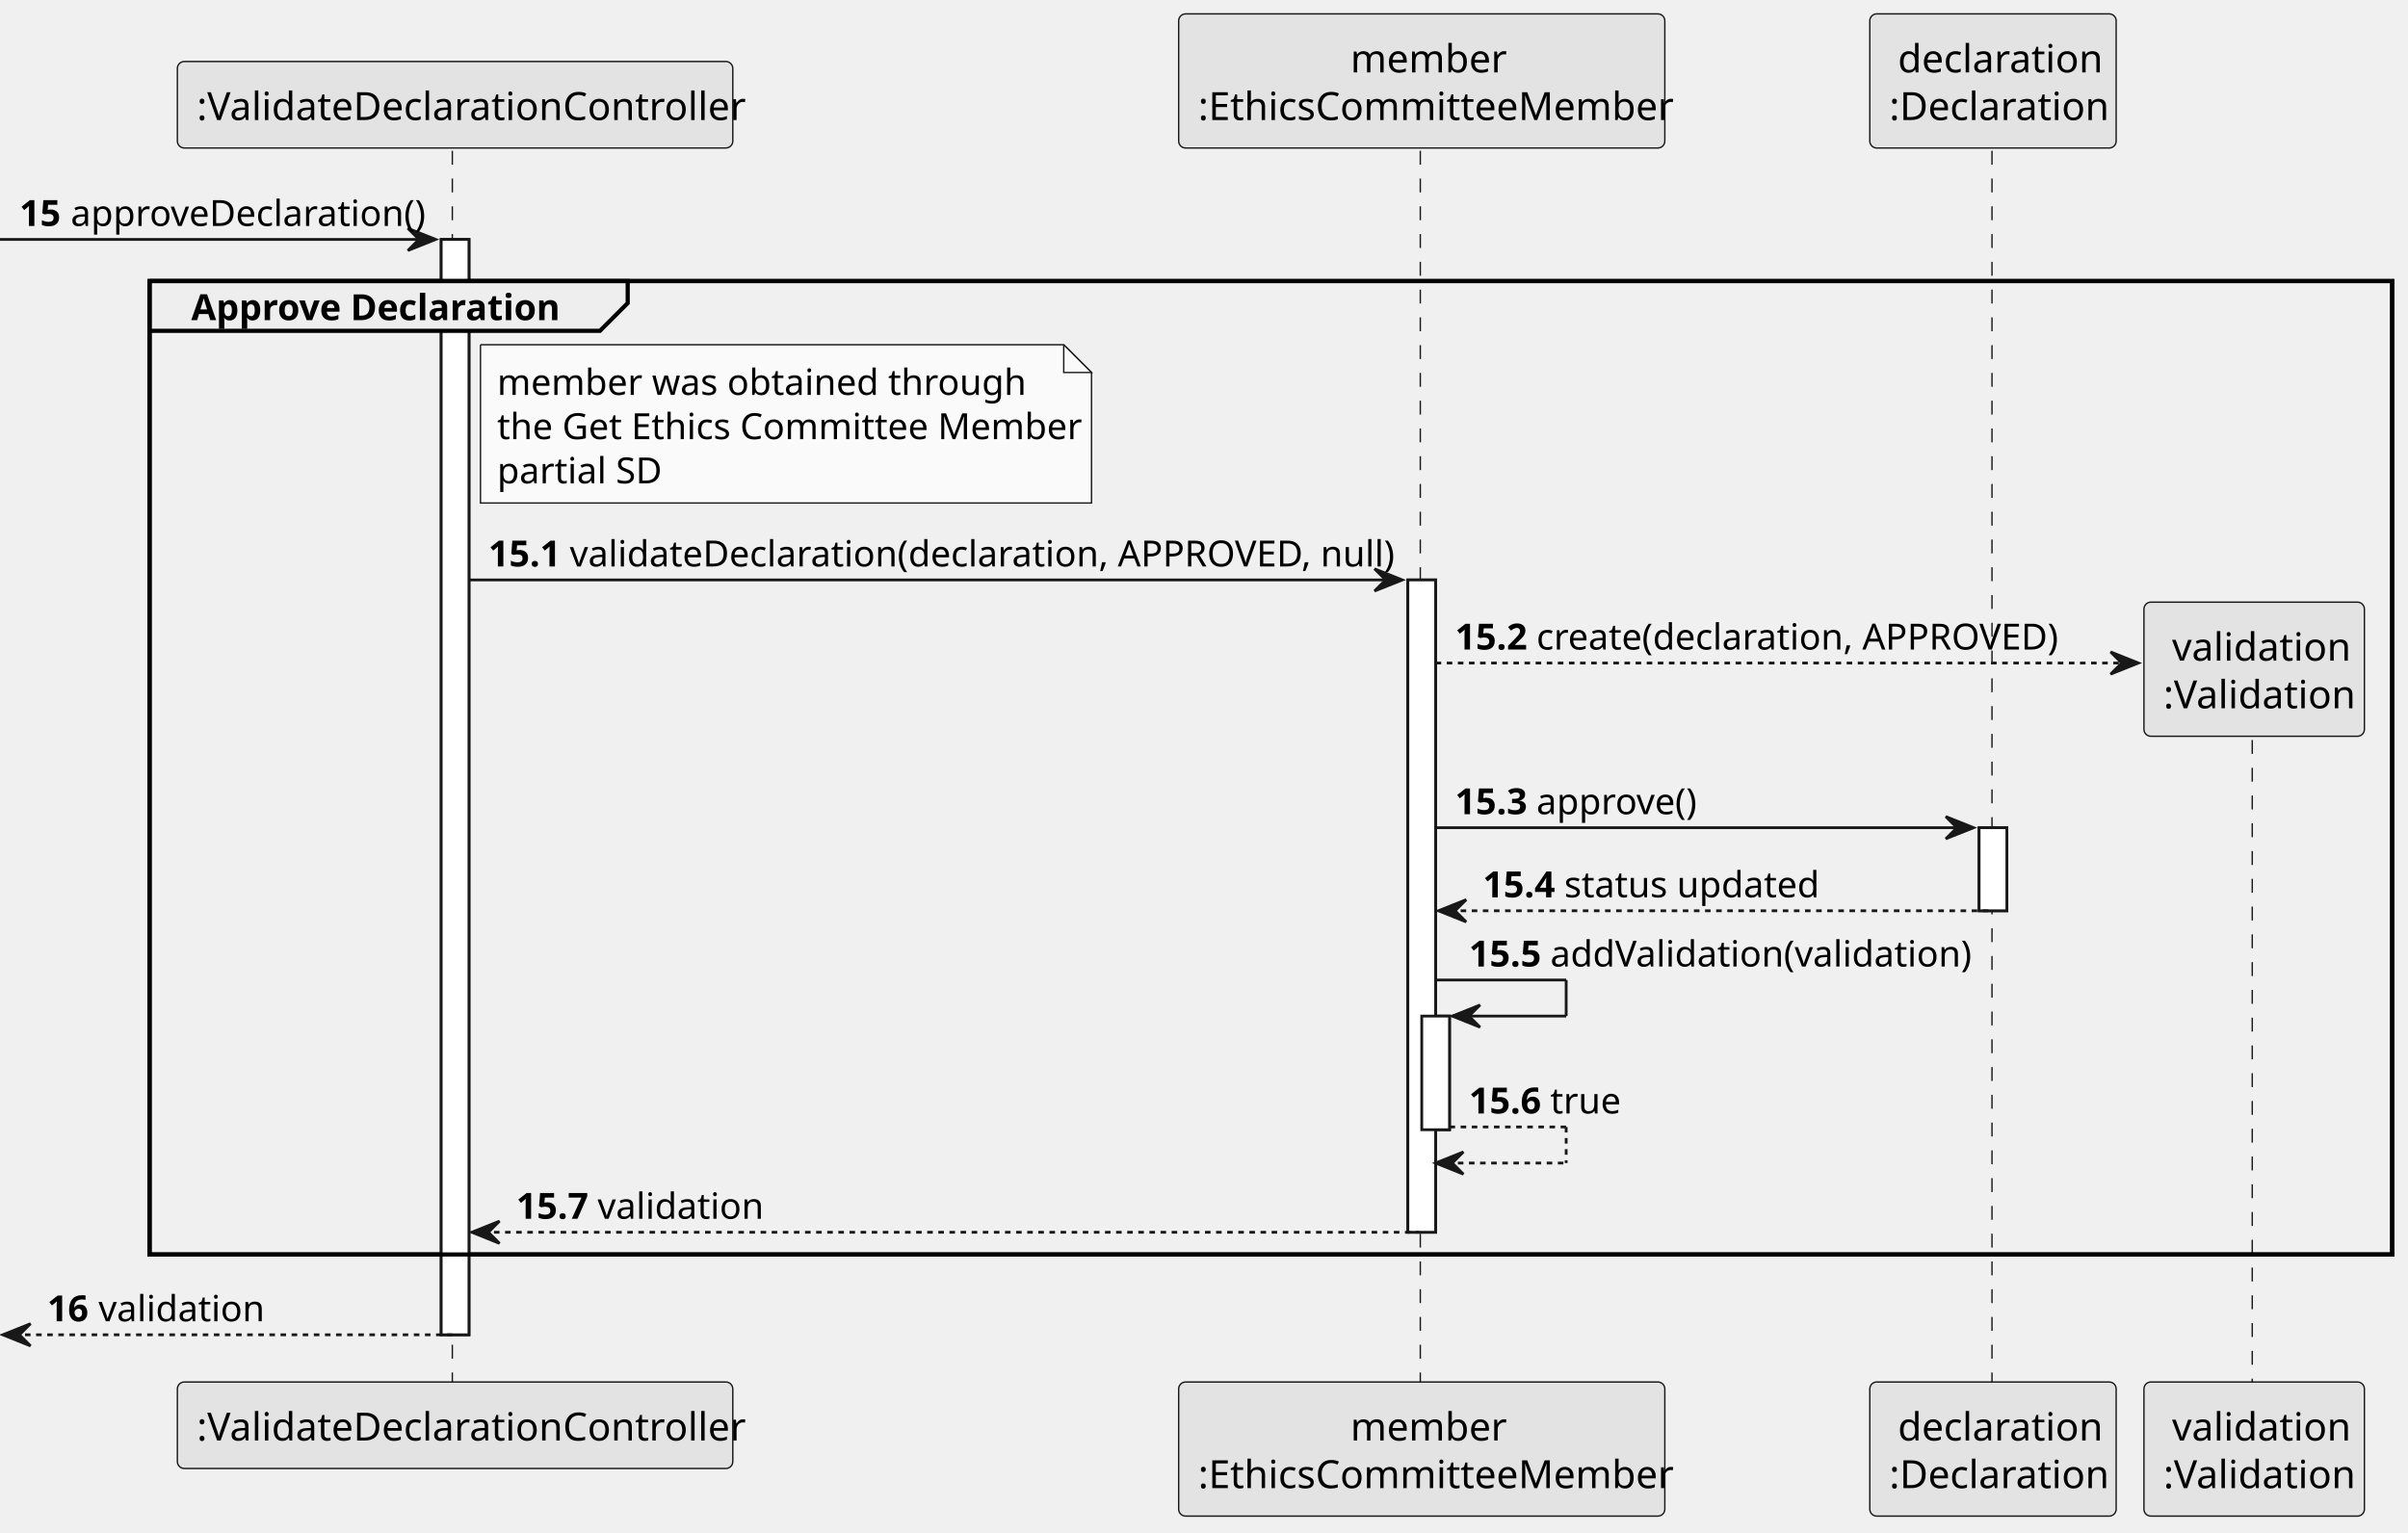
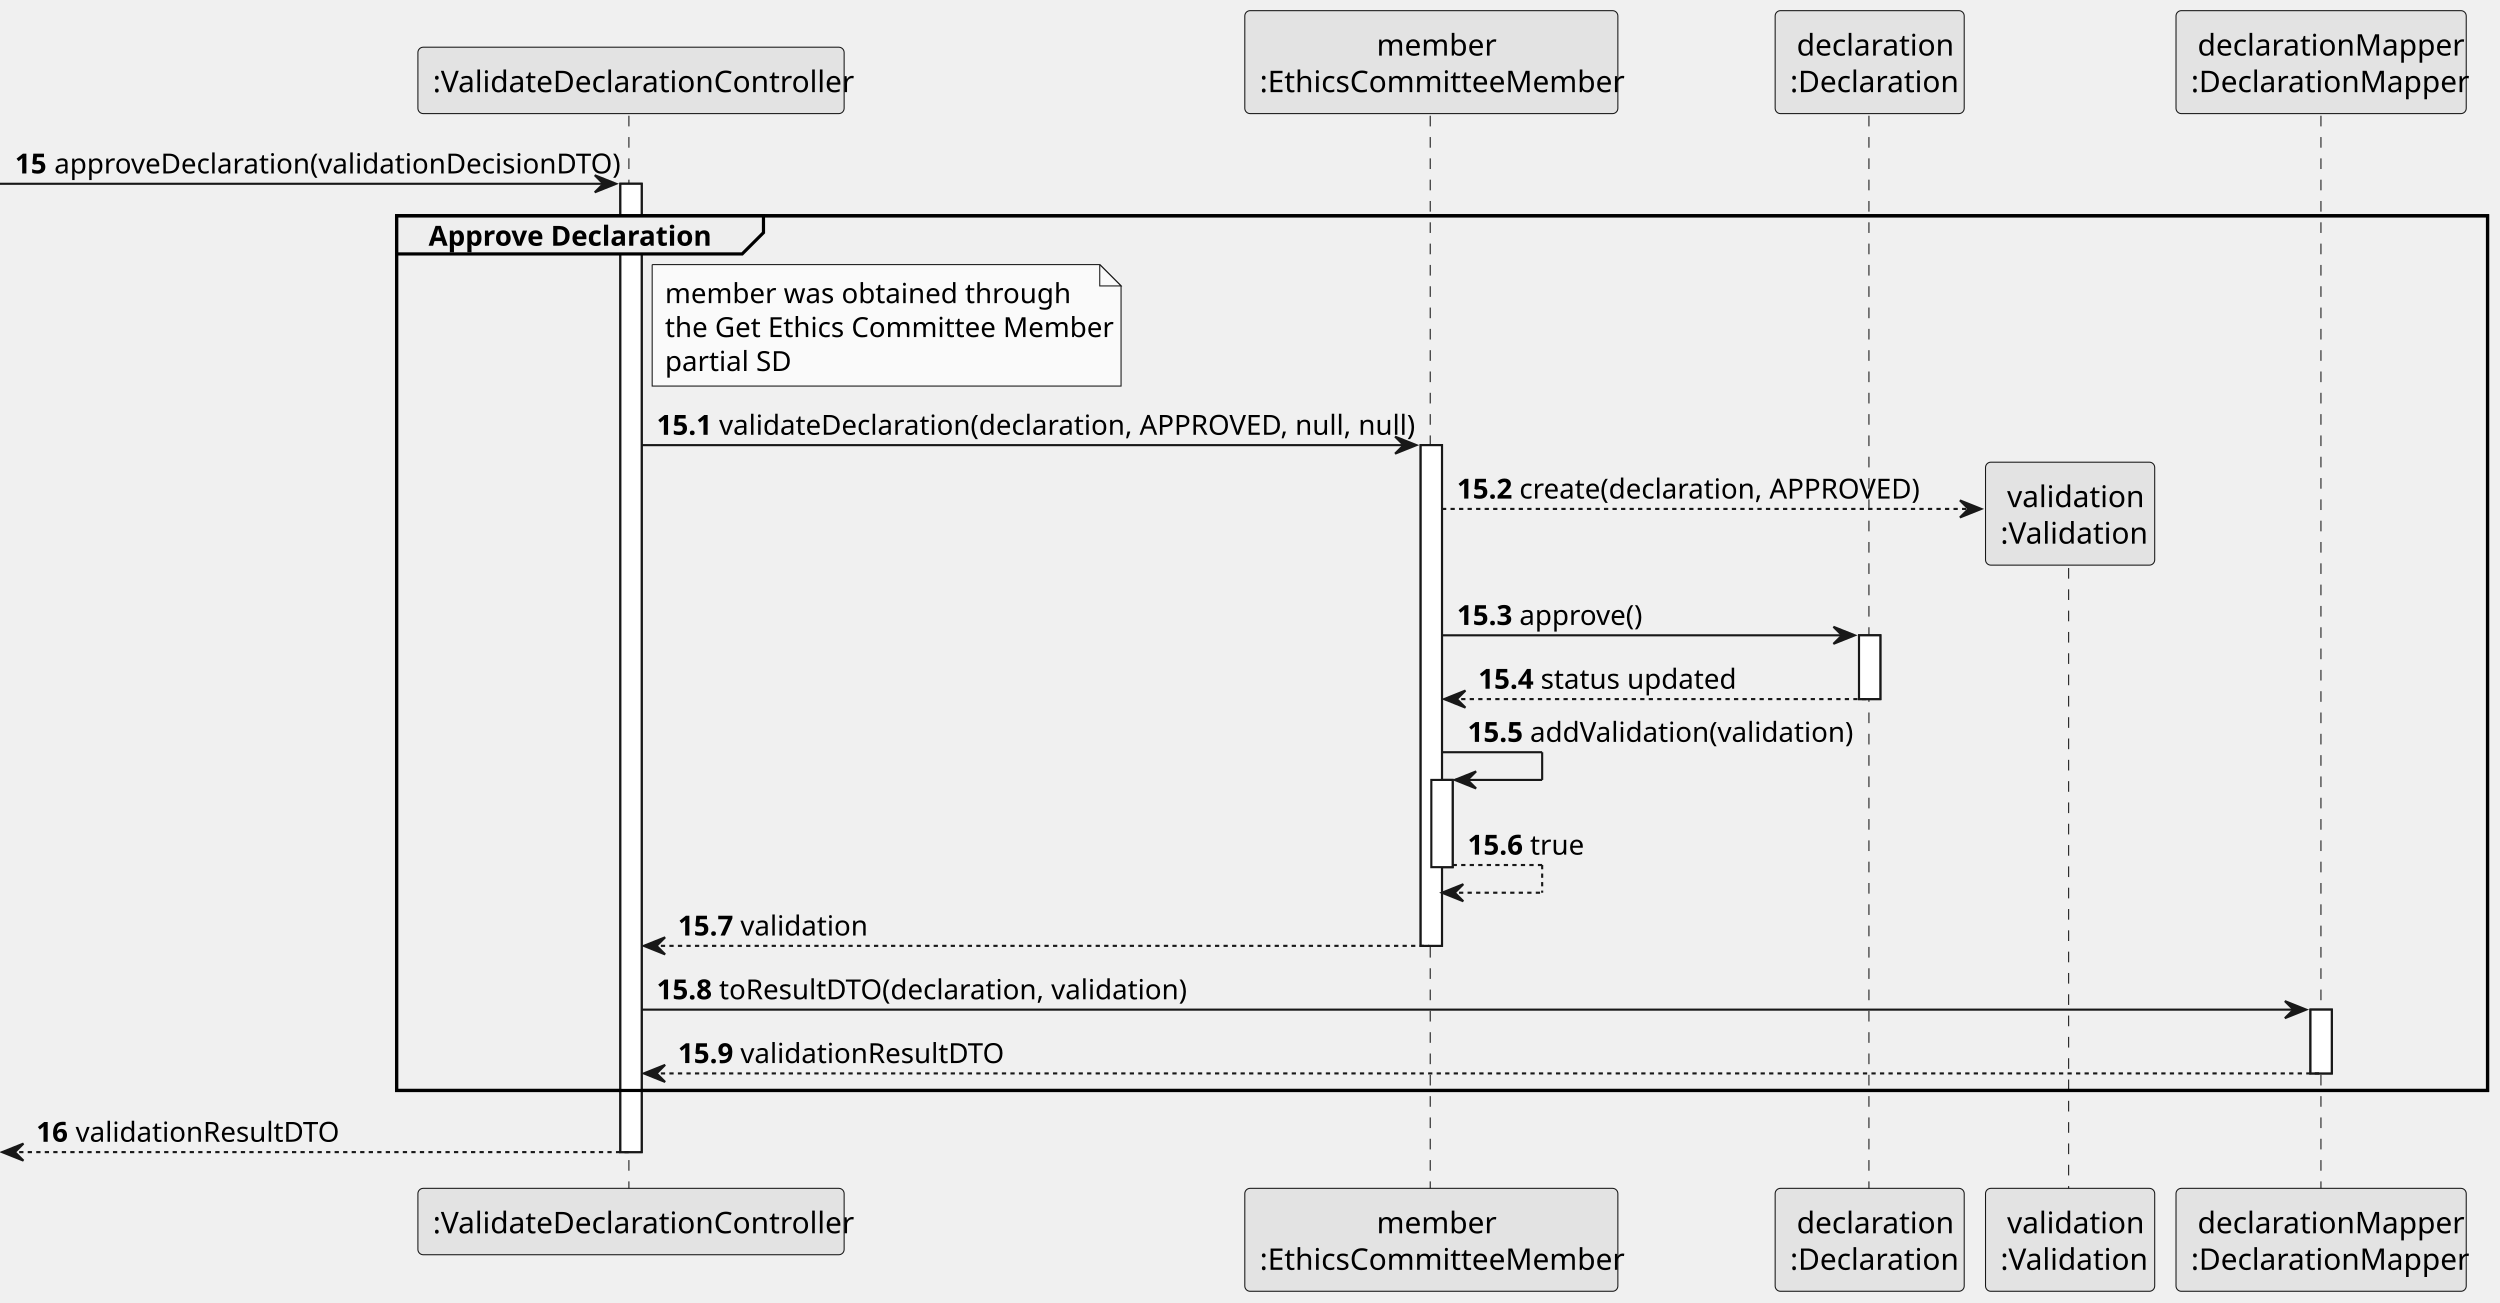
- <svg xmlns="http://www.w3.org/2000/svg" contentStyleType="text/css" data-diagram-type="SEQUENCE" height="552px" preserveAspectRatio="none" style="width:867px;height:552px;background:#FFFFFF;" version="1.1" viewBox="0 0 867 552" width="867px" zoomAndPan="magnify">
+ <svg xmlns="http://www.w3.org/2000/svg" contentStyleType="text/css" data-diagram-type="SEQUENCE" height="611px" preserveAspectRatio="none" style="width:1173px;height:611px;background:#FFFFFF;" version="1.1" viewBox="0 0 1173 611" width="1173px" zoomAndPan="magnify">
  <defs />
  <g>
    <g>
-       <rect fill="#FFFFFF" height="394.492" style="stroke:#181818;stroke-width:1;" width="10" x="158.852" y="86.229" />
+       <rect fill="#FFFFFF" height="454.344" style="stroke:#181818;stroke-width:1;" width="10" x="291.074" y="86.229" />
    </g>
    <g>
-       <rect fill="#FFFFFF" height="234.934" style="stroke:#181818;stroke-width:1;" width="10" x="506.899" y="208.86" />
+       <rect fill="#FFFFFF" height="234.934" style="stroke:#181818;stroke-width:1;" width="10" x="666.581" y="208.86" />
    </g>
    <g>
-       <rect fill="#FFFFFF" height="40.926" style="stroke:#181818;stroke-width:1;" width="10" x="511.899" y="365.942" />
+       <rect fill="#FFFFFF" height="40.926" style="stroke:#181818;stroke-width:1;" width="10" x="671.581" y="365.942" />
    </g>
    <g>
-       <rect fill="#FFFFFF" height="29.926" style="stroke:#181818;stroke-width:1;" width="10" x="712.573" y="298.089" />
+       <rect fill="#FFFFFF" height="29.926" style="stroke:#181818;stroke-width:1;" width="10" x="872.254" y="298.089" />
    </g>
-     <rect fill="none" height="350.565" style="stroke:#000000;stroke-width:1.5;" width="807.443" x="53.86" y="101.229" />
+     <g>
+       <rect fill="#FFFFFF" height="29.926" style="stroke:#181818;stroke-width:1;" width="10" x="1084.071" y="473.721" />
+     </g>
+     <rect fill="none" height="410.418" style="stroke:#000000;stroke-width:1.5;" width="981.075" x="186.082" y="101.229" />
    <g class="participant-lifeline" data-entity-uid="part1" data-qualified-name="CTRL" id="part1-lifeline">
      <g>
-         <rect fill="#000000" fill-opacity="0" height="444.418" width="8" x="159.852" y="54.303" />
-         <line style="stroke:#181818;stroke-width:0.5;stroke-dasharray:5,5;" x1="162.86" x2="162.86" y1="54.303" y2="498.721" />
+         <rect fill="#000000" fill-opacity="0" height="504.271" width="8" x="292.074" y="54.303" />
+         <line style="stroke:#181818;stroke-width:0.5;stroke-dasharray:5,5;" x1="295.082" x2="295.082" y1="54.303" y2="558.573" />
      </g>
    </g>
    <g class="participant-lifeline" data-entity-uid="part2" data-qualified-name="MEMBER" id="part2-lifeline">
      <g>
-         <rect fill="#000000" fill-opacity="0" height="444.418" width="8" x="507.899" y="54.303" />
-         <line style="stroke:#181818;stroke-width:0.5;stroke-dasharray:5,5;" x1="511.379" x2="511.379" y1="54.303" y2="498.721" />
+         <rect fill="#000000" fill-opacity="0" height="504.271" width="8" x="667.581" y="54.303" />
+         <line style="stroke:#181818;stroke-width:0.5;stroke-dasharray:5,5;" x1="671.061" x2="671.061" y1="54.303" y2="558.573" />
      </g>
    </g>
    <g class="participant-lifeline" data-entity-uid="part3" data-qualified-name="DECL" id="part3-lifeline">
      <g>
-         <rect fill="#000000" fill-opacity="0" height="444.418" width="8" x="713.573" y="54.303" />
-         <line style="stroke:#181818;stroke-width:0.5;stroke-dasharray:5,5;" x1="717.221" x2="717.221" y1="54.303" y2="498.721" />
+         <rect fill="#000000" fill-opacity="0" height="504.271" width="8" x="873.254" y="54.303" />
+         <line style="stroke:#181818;stroke-width:0.5;stroke-dasharray:5,5;" x1="876.903" x2="876.903" y1="54.303" y2="558.573" />
      </g>
    </g>
    <g class="participant-lifeline" data-entity-uid="part4" data-qualified-name="VALIDATION" id="part4-lifeline">
      <g>
-         <rect fill="#000000" fill-opacity="0" height="242.209" width="8" x="807.614" y="256.512" />
-         <line style="stroke:#181818;stroke-width:0.5;stroke-dasharray:5,5;" x1="810.924" x2="810.924" y1="256.512" y2="498.721" />
+         <rect fill="#000000" fill-opacity="0" height="302.062" width="8" x="967.295" y="256.512" />
+         <line style="stroke:#181818;stroke-width:0.5;stroke-dasharray:5,5;" x1="970.606" x2="970.606" y1="256.512" y2="558.573" />
+       </g>
+     </g>
+     <g class="participant-lifeline" data-entity-uid="part5" data-qualified-name="MAPPER" id="part5-lifeline">
+       <g>
+         <rect fill="#000000" fill-opacity="0" height="504.271" width="8" x="1085.071" y="54.303" />
+         <line style="stroke:#181818;stroke-width:0.5;stroke-dasharray:5,5;" x1="1088.985" x2="1088.985" y1="54.303" y2="558.573" />
      </g>
    </g>
    <g class="participant participant-head" data-entity-uid="part1" data-qualified-name="CTRL" id="part1-head">
-       <rect fill="#E3E3E3" height="31.151" rx="2.5" ry="2.5" style="stroke:#181818;stroke-width:0.5;" width="199.985" x="63.86" y="22.151" />
-       <text fill="#000000" font-family="sans-serif" font-size="14" lengthAdjust="spacing" textLength="185.985" x="70.86" y="43.227">:ValidateDeclarationController</text>
+       <rect fill="#E3E3E3" height="31.151" rx="2.5" ry="2.5" style="stroke:#181818;stroke-width:0.5;" width="199.985" x="196.082" y="22.151" />
+       <text fill="#000000" font-family="sans-serif" font-size="14" lengthAdjust="spacing" textLength="185.985" x="203.082" y="43.227">:ValidateDeclarationController</text>
    </g>
    <g class="participant participant-tail" data-entity-uid="part1" data-qualified-name="CTRL" id="part1-tail">
-       <rect fill="#E3E3E3" height="31.151" rx="2.5" ry="2.5" style="stroke:#181818;stroke-width:0.5;" width="199.985" x="63.86" y="497.721" />
-       <text fill="#000000" font-family="sans-serif" font-size="14" lengthAdjust="spacing" textLength="185.985" x="70.86" y="518.796">:ValidateDeclarationController</text>
+       <rect fill="#E3E3E3" height="31.151" rx="2.5" ry="2.5" style="stroke:#181818;stroke-width:0.5;" width="199.985" x="196.082" y="557.573" />
+       <text fill="#000000" font-family="sans-serif" font-size="14" lengthAdjust="spacing" textLength="185.985" x="203.082" y="578.648">:ValidateDeclarationController</text>
    </g>
    <g class="participant participant-head" data-entity-uid="part2" data-qualified-name="MEMBER" id="part2-head">
-       <rect fill="#E3E3E3" height="48.303" rx="2.5" ry="2.5" style="stroke:#181818;stroke-width:0.5;" width="175.041" x="424.379" y="5" />
-       <text fill="#000000" font-family="sans-serif" font-size="14" lengthAdjust="spacing" textLength="51.345" x="486.227" y="26.075">member</text>
-       <text fill="#000000" font-family="sans-serif" font-size="14" lengthAdjust="spacing" textLength="161.041" x="431.379" y="43.227">:EthicsCommitteeMember</text>
+       <rect fill="#E3E3E3" height="48.303" rx="2.5" ry="2.5" style="stroke:#181818;stroke-width:0.5;" width="175.041" x="584.061" y="5" />
+       <text fill="#000000" font-family="sans-serif" font-size="14" lengthAdjust="spacing" textLength="51.345" x="645.909" y="26.075">member</text>
+       <text fill="#000000" font-family="sans-serif" font-size="14" lengthAdjust="spacing" textLength="161.041" x="591.061" y="43.227">:EthicsCommitteeMember</text>
    </g>
    <g class="participant participant-tail" data-entity-uid="part2" data-qualified-name="MEMBER" id="part2-tail">
-       <rect fill="#E3E3E3" height="48.303" rx="2.5" ry="2.5" style="stroke:#181818;stroke-width:0.5;" width="175.041" x="424.379" y="497.721" />
-       <text fill="#000000" font-family="sans-serif" font-size="14" lengthAdjust="spacing" textLength="51.345" x="486.227" y="518.796">member</text>
-       <text fill="#000000" font-family="sans-serif" font-size="14" lengthAdjust="spacing" textLength="161.041" x="431.379" y="535.947">:EthicsCommitteeMember</text>
+       <rect fill="#E3E3E3" height="48.303" rx="2.5" ry="2.5" style="stroke:#181818;stroke-width:0.5;" width="175.041" x="584.061" y="557.573" />
+       <text fill="#000000" font-family="sans-serif" font-size="14" lengthAdjust="spacing" textLength="51.345" x="645.909" y="578.648">member</text>
+       <text fill="#000000" font-family="sans-serif" font-size="14" lengthAdjust="spacing" textLength="161.041" x="591.061" y="595.8">:EthicsCommitteeMember</text>
    </g>
    <g class="participant participant-head" data-entity-uid="part3" data-qualified-name="DECL" id="part3-head">
-       <rect fill="#E3E3E3" height="48.303" rx="2.5" ry="2.5" style="stroke:#181818;stroke-width:0.5;" width="88.703" x="673.221" y="5" />
-       <text fill="#000000" font-family="sans-serif" font-size="14" lengthAdjust="spacing" textLength="68.489" x="683.328" y="26.075">declaration</text>
-       <text fill="#000000" font-family="sans-serif" font-size="14" lengthAdjust="spacing" textLength="74.703" x="680.221" y="43.227">:Declaration</text>
+       <rect fill="#E3E3E3" height="48.303" rx="2.5" ry="2.5" style="stroke:#181818;stroke-width:0.5;" width="88.703" x="832.903" y="5" />
+       <text fill="#000000" font-family="sans-serif" font-size="14" lengthAdjust="spacing" textLength="68.489" x="843.01" y="26.075">declaration</text>
+       <text fill="#000000" font-family="sans-serif" font-size="14" lengthAdjust="spacing" textLength="74.703" x="839.903" y="43.227">:Declaration</text>
    </g>
    <g class="participant participant-tail" data-entity-uid="part3" data-qualified-name="DECL" id="part3-tail">
-       <rect fill="#E3E3E3" height="48.303" rx="2.5" ry="2.5" style="stroke:#181818;stroke-width:0.5;" width="88.703" x="673.221" y="497.721" />
-       <text fill="#000000" font-family="sans-serif" font-size="14" lengthAdjust="spacing" textLength="68.489" x="683.328" y="518.796">declaration</text>
-       <text fill="#000000" font-family="sans-serif" font-size="14" lengthAdjust="spacing" textLength="74.703" x="680.221" y="535.947">:Declaration</text>
+       <rect fill="#E3E3E3" height="48.303" rx="2.5" ry="2.5" style="stroke:#181818;stroke-width:0.5;" width="88.703" x="832.903" y="557.573" />
+       <text fill="#000000" font-family="sans-serif" font-size="14" lengthAdjust="spacing" textLength="68.489" x="843.01" y="578.648">declaration</text>
+       <text fill="#000000" font-family="sans-serif" font-size="14" lengthAdjust="spacing" textLength="74.703" x="839.903" y="595.8">:Declaration</text>
    </g>
    <g class="participant participant-tail" data-entity-uid="part4" data-qualified-name="VALIDATION" id="part4-tail">
-       <rect fill="#E3E3E3" height="48.303" rx="2.5" ry="2.5" style="stroke:#181818;stroke-width:0.5;" width="79.379" x="771.924" y="497.721" />
-       <text fill="#000000" font-family="sans-serif" font-size="14" lengthAdjust="spacing" textLength="59.151" x="782.038" y="518.796">validation</text>
-       <text fill="#000000" font-family="sans-serif" font-size="14" lengthAdjust="spacing" textLength="65.379" x="778.924" y="535.947">:Validation</text>
+       <rect fill="#E3E3E3" height="48.303" rx="2.5" ry="2.5" style="stroke:#181818;stroke-width:0.5;" width="79.379" x="931.606" y="557.573" />
+       <text fill="#000000" font-family="sans-serif" font-size="14" lengthAdjust="spacing" textLength="59.151" x="941.72" y="578.648">validation</text>
+       <text fill="#000000" font-family="sans-serif" font-size="14" lengthAdjust="spacing" textLength="65.379" x="938.606" y="595.8">:Validation</text>
+     </g>
+     <g class="participant participant-head" data-entity-uid="part5" data-qualified-name="MAPPER" id="part5-head">
+       <rect fill="#E3E3E3" height="48.303" rx="2.5" ry="2.5" style="stroke:#181818;stroke-width:0.5;" width="136.172" x="1020.985" y="5" />
+       <text fill="#000000" font-family="sans-serif" font-size="14" lengthAdjust="spacing" textLength="115.958" x="1031.092" y="26.075">declarationMapper</text>
+       <text fill="#000000" font-family="sans-serif" font-size="14" lengthAdjust="spacing" textLength="122.172" x="1027.985" y="43.227">:DeclarationMapper</text>
+     </g>
+     <g class="participant participant-tail" data-entity-uid="part5" data-qualified-name="MAPPER" id="part5-tail">
+       <rect fill="#E3E3E3" height="48.303" rx="2.5" ry="2.5" style="stroke:#181818;stroke-width:0.5;" width="136.172" x="1020.985" y="557.573" />
+       <text fill="#000000" font-family="sans-serif" font-size="14" lengthAdjust="spacing" textLength="115.958" x="1031.092" y="578.648">declarationMapper</text>
+       <text fill="#000000" font-family="sans-serif" font-size="14" lengthAdjust="spacing" textLength="122.172" x="1027.985" y="595.8">:DeclarationMapper</text>
    </g>
    <g>
-       <rect fill="#FFFFFF" height="394.492" style="stroke:#181818;stroke-width:1;" width="10" x="158.852" y="86.229" />
+       <rect fill="#FFFFFF" height="454.344" style="stroke:#181818;stroke-width:1;" width="10" x="291.074" y="86.229" />
    </g>
    <g>
-       <rect fill="#FFFFFF" height="234.934" style="stroke:#181818;stroke-width:1;" width="10" x="506.899" y="208.86" />
+       <rect fill="#FFFFFF" height="234.934" style="stroke:#181818;stroke-width:1;" width="10" x="666.581" y="208.86" />
    </g>
    <g>
-       <rect fill="#FFFFFF" height="40.926" style="stroke:#181818;stroke-width:1;" width="10" x="511.899" y="365.942" />
+       <rect fill="#FFFFFF" height="40.926" style="stroke:#181818;stroke-width:1;" width="10" x="671.581" y="365.942" />
    </g>
    <g>
-       <rect fill="#FFFFFF" height="29.926" style="stroke:#181818;stroke-width:1;" width="10" x="712.573" y="298.089" />
+       <rect fill="#FFFFFF" height="29.926" style="stroke:#181818;stroke-width:1;" width="10" x="872.254" y="298.089" />
+     </g>
+     <g>
+       <rect fill="#FFFFFF" height="29.926" style="stroke:#181818;stroke-width:1;" width="10" x="1084.071" y="473.721" />
    </g>
    <g class="message" data-entity-1="part1" data-entity-2="part1" id="msg1">
-       <polygon fill="#181818" points="146.852,82.229,156.852,86.229,146.852,90.229,150.852,86.229" style="stroke:#181818;stroke-width:1;" />
-       <line style="stroke:#181818;stroke-width:1;" x1="0" x2="152.852" y1="86.229" y2="86.229" />
+       <polygon fill="#181818" points="279.074,82.229,289.074,86.229,279.074,90.229,283.074,86.229" style="stroke:#181818;stroke-width:1;" />
+       <line style="stroke:#181818;stroke-width:1;" x1="0" x2="285.074" y1="86.229" y2="86.229" />
      <text fill="#000000" font-family="sans-serif" font-size="13" font-weight="bold" lengthAdjust="spacing" textLength="14.46" x="7" y="81.373">15</text>
-       <text fill="#000000" font-family="sans-serif" font-size="13" lengthAdjust="spacing" textLength="121.393" x="25.46" y="81.373">approveDeclaration()</text>
+       <text fill="#000000" font-family="sans-serif" font-size="13" lengthAdjust="spacing" textLength="253.614" x="25.46" y="81.373">approveDeclaration(validationDecisionDTO)</text>
    </g>
-     <path d="M53.86,101.229 L226.003,101.229 L226.003,109.155 L216.003,119.155 L53.86,119.155 L53.86,101.229" fill="#EEEEEE" style="stroke:#000000;stroke-width:1.5;" />
-     <rect fill="none" height="350.565" style="stroke:#000000;stroke-width:1.5;" width="807.443" x="53.86" y="101.229" />
-     <text fill="#000000" font-family="sans-serif" font-size="13" font-weight="bold" lengthAdjust="spacing" textLength="127.144" x="68.86" y="115.299">Approve Declaration</text>
-     <path d="M173,124.155 L173,181.155 L393,181.155 L393,134.155 L383,124.155 L173,124.155" fill="#FAFAFA" style="stroke:#181818;stroke-width:0.5;" />
-     <path d="M383,124.155 L383,134.155 L393,134.155 L383,124.155" fill="#FAFAFA" style="stroke:#181818;stroke-width:0.5;" />
-     <text fill="#000000" font-family="sans-serif" font-size="13" lengthAdjust="spacing" textLength="175.602" x="179" y="142.225">member was obtained through</text>
-     <text fill="#000000" font-family="sans-serif" font-size="13" lengthAdjust="spacing" textLength="199.399" x="179" y="158.151">the Get Ethics Committee Member</text>
-     <text fill="#000000" font-family="sans-serif" font-size="13" lengthAdjust="spacing" textLength="57.078" x="179" y="174.078">partial SD</text>
+     <path d="M186.082,101.229 L358.225,101.229 L358.225,109.155 L348.225,119.155 L186.082,119.155 L186.082,101.229" fill="#EEEEEE" style="stroke:#000000;stroke-width:1.5;" />
+     <rect fill="none" height="410.418" style="stroke:#000000;stroke-width:1.5;" width="981.075" x="186.082" y="101.229" />
+     <text fill="#000000" font-family="sans-serif" font-size="13" font-weight="bold" lengthAdjust="spacing" textLength="127.144" x="201.082" y="115.299">Approve Declaration</text>
+     <path d="M306,124.155 L306,181.155 L526,181.155 L526,134.155 L516,124.155 L306,124.155" fill="#FAFAFA" style="stroke:#181818;stroke-width:0.5;" />
+     <path d="M516,124.155 L516,134.155 L526,134.155 L516,124.155" fill="#FAFAFA" style="stroke:#181818;stroke-width:0.5;" />
+     <text fill="#000000" font-family="sans-serif" font-size="13" lengthAdjust="spacing" textLength="175.602" x="312" y="142.225">member was obtained through</text>
+     <text fill="#000000" font-family="sans-serif" font-size="13" lengthAdjust="spacing" textLength="199.399" x="312" y="158.151">the Get Ethics Committee Member</text>
+     <text fill="#000000" font-family="sans-serif" font-size="13" lengthAdjust="spacing" textLength="57.078" x="312" y="174.078">partial SD</text>
    <g class="message" data-entity-1="part1" data-entity-2="part2" id="msg2">
-       <polygon fill="#181818" points="494.899,204.86,504.899,208.86,494.899,212.86,498.899,208.86" style="stroke:#181818;stroke-width:1;" />
-       <line style="stroke:#181818;stroke-width:1;" x1="168.852" x2="500.899" y1="208.86" y2="208.86" />
-       <text fill="#000000" font-family="sans-serif" font-size="13" font-weight="bold" lengthAdjust="spacing" textLength="25.302" x="175.852" y="204.004">15.1</text>
-       <text fill="#000000" font-family="sans-serif" font-size="13" lengthAdjust="spacing" textLength="289.745" x="205.154" y="204.004">validateDeclaration(declaration, APPROVED, null)</text>
+       <polygon fill="#181818" points="654.581,204.86,664.581,208.86,654.581,212.86,658.581,208.86" style="stroke:#181818;stroke-width:1;" />
+       <line style="stroke:#181818;stroke-width:1;" x1="301.074" x2="660.581" y1="208.86" y2="208.86" />
+       <text fill="#000000" font-family="sans-serif" font-size="13" font-weight="bold" lengthAdjust="spacing" textLength="25.302" x="308.074" y="204.004">15.1</text>
+       <text fill="#000000" font-family="sans-serif" font-size="13" lengthAdjust="spacing" textLength="317.205" x="337.376" y="204.004">validateDeclaration(declaration, APPROVED, null, null)</text>
    </g>
    <g class="message" data-entity-1="part2" data-entity-2="part4" id="msg3">
-       <polygon fill="#181818" points="759.924,234.787,769.924,238.787,759.924,242.787,763.924,238.787" style="stroke:#181818;stroke-width:1;" />
-       <line style="stroke:#181818;stroke-width:1;stroke-dasharray:2,2;" x1="516.899" x2="765.924" y1="238.787" y2="238.787" />
-       <text fill="#000000" font-family="sans-serif" font-size="13" font-weight="bold" lengthAdjust="spacing" textLength="25.302" x="523.899" y="233.93">15.2</text>
-       <text fill="#000000" font-family="sans-serif" font-size="13" lengthAdjust="spacing" textLength="187.852" x="553.201" y="233.93">create(declaration, APPROVED)</text>
+       <polygon fill="#181818" points="919.606,234.787,929.606,238.787,919.606,242.787,923.606,238.787" style="stroke:#181818;stroke-width:1;" />
+       <line style="stroke:#181818;stroke-width:1;stroke-dasharray:2,2;" x1="676.581" x2="925.606" y1="238.787" y2="238.787" />
+       <text fill="#000000" font-family="sans-serif" font-size="13" font-weight="bold" lengthAdjust="spacing" textLength="25.302" x="683.581" y="233.93">15.2</text>
+       <text fill="#000000" font-family="sans-serif" font-size="13" lengthAdjust="spacing" textLength="187.852" x="712.883" y="233.93">create(declaration, APPROVED)</text>
    </g>
-     <rect fill="#E3E3E3" height="48.303" rx="2.5" ry="2.5" style="stroke:#181818;stroke-width:0.5;" width="79.379" x="771.924" y="216.86" />
-     <text fill="#000000" font-family="sans-serif" font-size="14" lengthAdjust="spacing" textLength="59.151" x="782.038" y="237.935">validation</text>
-     <text fill="#000000" font-family="sans-serif" font-size="14" lengthAdjust="spacing" textLength="65.379" x="778.924" y="255.087">:Validation</text>
+     <rect fill="#E3E3E3" height="48.303" rx="2.5" ry="2.5" style="stroke:#181818;stroke-width:0.5;" width="79.379" x="931.606" y="216.86" />
+     <text fill="#000000" font-family="sans-serif" font-size="14" lengthAdjust="spacing" textLength="59.151" x="941.72" y="237.935">validation</text>
+     <text fill="#000000" font-family="sans-serif" font-size="14" lengthAdjust="spacing" textLength="65.379" x="938.606" y="255.087">:Validation</text>
    <g class="message" data-entity-1="part2" data-entity-2="part3" id="msg5">
-       <polygon fill="#181818" points="700.573,294.089,710.573,298.089,700.573,302.089,704.573,298.089" style="stroke:#181818;stroke-width:1;" />
-       <line style="stroke:#181818;stroke-width:1;" x1="516.899" x2="706.573" y1="298.089" y2="298.089" />
-       <text fill="#000000" font-family="sans-serif" font-size="13" font-weight="bold" lengthAdjust="spacing" textLength="25.302" x="523.899" y="293.233">15.3</text>
-       <text fill="#000000" font-family="sans-serif" font-size="13" lengthAdjust="spacing" textLength="55.637" x="553.201" y="293.233">approve()</text>
+       <polygon fill="#181818" points="860.254,294.089,870.254,298.089,860.254,302.089,864.254,298.089" style="stroke:#181818;stroke-width:1;" />
+       <line style="stroke:#181818;stroke-width:1;" x1="676.581" x2="866.254" y1="298.089" y2="298.089" />
+       <text fill="#000000" font-family="sans-serif" font-size="13" font-weight="bold" lengthAdjust="spacing" textLength="25.302" x="683.581" y="293.233">15.3</text>
+       <text fill="#000000" font-family="sans-serif" font-size="13" lengthAdjust="spacing" textLength="55.637" x="712.883" y="293.233">approve()</text>
    </g>
    <g class="message" data-entity-1="part3" data-entity-2="part2" id="msg6">
-       <polygon fill="#181818" points="527.899,324.016,517.899,328.016,527.899,332.016,523.899,328.016" style="stroke:#181818;stroke-width:1;" />
-       <line style="stroke:#181818;stroke-width:1;stroke-dasharray:2,2;" x1="521.899" x2="716.573" y1="328.016" y2="328.016" />
-       <text fill="#000000" font-family="sans-serif" font-size="13" font-weight="bold" lengthAdjust="spacing" textLength="25.302" x="533.899" y="323.159">15.4</text>
-       <text fill="#000000" font-family="sans-serif" font-size="13" lengthAdjust="spacing" textLength="85.287" x="563.201" y="323.159">status updated</text>
+       <polygon fill="#181818" points="687.581,324.016,677.581,328.016,687.581,332.016,683.581,328.016" style="stroke:#181818;stroke-width:1;" />
+       <line style="stroke:#181818;stroke-width:1;stroke-dasharray:2,2;" x1="681.581" x2="876.254" y1="328.016" y2="328.016" />
+       <text fill="#000000" font-family="sans-serif" font-size="13" font-weight="bold" lengthAdjust="spacing" textLength="25.302" x="693.581" y="323.159">15.4</text>
+       <text fill="#000000" font-family="sans-serif" font-size="13" lengthAdjust="spacing" textLength="85.287" x="722.883" y="323.159">status updated</text>
    </g>
    <g class="message" data-entity-1="part2" data-entity-2="part2" id="msg7">
-       <line style="stroke:#181818;stroke-width:1;" x1="516.899" x2="563.899" y1="352.942" y2="352.942" />
-       <line style="stroke:#181818;stroke-width:1;" x1="563.899" x2="563.899" y1="352.942" y2="365.942" />
-       <line style="stroke:#181818;stroke-width:1;" x1="522.899" x2="563.899" y1="365.942" y2="365.942" />
-       <polygon fill="#181818" points="532.899,361.942,522.899,365.942,532.899,369.942,528.899,365.942" style="stroke:#181818;stroke-width:1;" />
-       <text fill="#000000" font-family="sans-serif" font-size="13" font-weight="bold" lengthAdjust="spacing" textLength="25.302" x="528.899" y="348.085">15.5</text>
-       <text fill="#000000" font-family="sans-serif" font-size="13" lengthAdjust="spacing" textLength="142.372" x="558.201" y="348.085">addValidation(validation)</text>
+       <line style="stroke:#181818;stroke-width:1;" x1="676.581" x2="723.581" y1="352.942" y2="352.942" />
+       <line style="stroke:#181818;stroke-width:1;" x1="723.581" x2="723.581" y1="352.942" y2="365.942" />
+       <line style="stroke:#181818;stroke-width:1;" x1="682.581" x2="723.581" y1="365.942" y2="365.942" />
+       <polygon fill="#181818" points="692.581,361.942,682.581,365.942,692.581,369.942,688.581,365.942" style="stroke:#181818;stroke-width:1;" />
+       <text fill="#000000" font-family="sans-serif" font-size="13" font-weight="bold" lengthAdjust="spacing" textLength="25.302" x="688.581" y="348.085">15.5</text>
+       <text fill="#000000" font-family="sans-serif" font-size="13" lengthAdjust="spacing" textLength="142.372" x="717.883" y="348.085">addValidation(validation)</text>
    </g>
    <g class="message" data-entity-1="part2" data-entity-2="part2" id="msg8">
-       <line style="stroke:#181818;stroke-width:1;stroke-dasharray:2,2;" x1="521.899" x2="563.899" y1="405.868" y2="405.868" />
-       <line style="stroke:#181818;stroke-width:1;stroke-dasharray:2,2;" x1="563.899" x2="563.899" y1="405.868" y2="418.868" />
-       <line style="stroke:#181818;stroke-width:1;stroke-dasharray:2,2;" x1="516.899" x2="563.899" y1="418.868" y2="418.868" />
-       <polygon fill="#181818" points="526.899,414.868,516.899,418.868,526.899,422.868,522.899,418.868" style="stroke:#181818;stroke-width:1;" />
-       <text fill="#000000" font-family="sans-serif" font-size="13" font-weight="bold" lengthAdjust="spacing" textLength="25.302" x="528.899" y="401.012">15.6</text>
-       <text fill="#000000" font-family="sans-serif" font-size="13" lengthAdjust="spacing" textLength="22.401" x="558.201" y="401.012">true</text>
+       <line style="stroke:#181818;stroke-width:1;stroke-dasharray:2,2;" x1="681.581" x2="723.581" y1="405.868" y2="405.868" />
+       <line style="stroke:#181818;stroke-width:1;stroke-dasharray:2,2;" x1="723.581" x2="723.581" y1="405.868" y2="418.868" />
+       <line style="stroke:#181818;stroke-width:1;stroke-dasharray:2,2;" x1="676.581" x2="723.581" y1="418.868" y2="418.868" />
+       <polygon fill="#181818" points="686.581,414.868,676.581,418.868,686.581,422.868,682.581,418.868" style="stroke:#181818;stroke-width:1;" />
+       <text fill="#000000" font-family="sans-serif" font-size="13" font-weight="bold" lengthAdjust="spacing" textLength="25.302" x="688.581" y="401.012">15.6</text>
+       <text fill="#000000" font-family="sans-serif" font-size="13" lengthAdjust="spacing" textLength="22.401" x="717.883" y="401.012">true</text>
    </g>
    <g class="message" data-entity-1="part2" data-entity-2="part1" id="msg9">
-       <polygon fill="#181818" points="179.852,439.794,169.852,443.794,179.852,447.794,175.852,443.794" style="stroke:#181818;stroke-width:1;" />
-       <line style="stroke:#181818;stroke-width:1;stroke-dasharray:2,2;" x1="173.852" x2="510.899" y1="443.794" y2="443.794" />
-       <text fill="#000000" font-family="sans-serif" font-size="13" font-weight="bold" lengthAdjust="spacing" textLength="25.302" x="185.852" y="438.938">15.7</text>
-       <text fill="#000000" font-family="sans-serif" font-size="13" lengthAdjust="spacing" textLength="54.926" x="215.154" y="438.938">validation</text>
+       <polygon fill="#181818" points="312.074,439.794,302.074,443.794,312.074,447.794,308.074,443.794" style="stroke:#181818;stroke-width:1;" />
+       <line style="stroke:#181818;stroke-width:1;stroke-dasharray:2,2;" x1="306.074" x2="670.581" y1="443.794" y2="443.794" />
+       <text fill="#000000" font-family="sans-serif" font-size="13" font-weight="bold" lengthAdjust="spacing" textLength="25.302" x="318.074" y="438.938">15.7</text>
+       <text fill="#000000" font-family="sans-serif" font-size="13" lengthAdjust="spacing" textLength="54.926" x="347.376" y="438.938">validation</text>
    </g>
-     <g class="message" data-entity-1="part1" data-entity-2="part1" id="msg10">
-       <polygon fill="#181818" points="11,476.721,1,480.721,11,484.721,7,480.721" style="stroke:#181818;stroke-width:1;" />
-       <line style="stroke:#181818;stroke-width:1;stroke-dasharray:2,2;" x1="5" x2="162.852" y1="480.721" y2="480.721" />
-       <text fill="#000000" font-family="sans-serif" font-size="13" font-weight="bold" lengthAdjust="spacing" textLength="14.46" x="17" y="475.864">16</text>
-       <text fill="#000000" font-family="sans-serif" font-size="13" lengthAdjust="spacing" textLength="54.926" x="35.46" y="475.864">validation</text>
+     <g class="message" data-entity-1="part1" data-entity-2="part5" id="msg10">
+       <polygon fill="#181818" points="1072.071,469.721,1082.071,473.721,1072.071,477.721,1076.071,473.721" style="stroke:#181818;stroke-width:1;" />
+       <line style="stroke:#181818;stroke-width:1;" x1="301.074" x2="1078.071" y1="473.721" y2="473.721" />
+       <text fill="#000000" font-family="sans-serif" font-size="13" font-weight="bold" lengthAdjust="spacing" textLength="25.302" x="308.074" y="468.864">15.8</text>
+       <text fill="#000000" font-family="sans-serif" font-size="13" lengthAdjust="spacing" textLength="209.536" x="337.376" y="468.864">toResultDTO(declaration, validation)</text>
+     </g>
+     <g class="message" data-entity-1="part5" data-entity-2="part1" id="msg11">
+       <polygon fill="#181818" points="312.074,499.647,302.074,503.647,312.074,507.647,308.074,503.647" style="stroke:#181818;stroke-width:1;" />
+       <line style="stroke:#181818;stroke-width:1;stroke-dasharray:2,2;" x1="306.074" x2="1088.071" y1="503.647" y2="503.647" />
+       <text fill="#000000" font-family="sans-serif" font-size="13" font-weight="bold" lengthAdjust="spacing" textLength="25.302" x="318.074" y="498.791">15.9</text>
+       <text fill="#000000" font-family="sans-serif" font-size="13" lengthAdjust="spacing" textLength="119.215" x="347.376" y="498.791">validationResultDTO</text>
+     </g>
+     <g class="message" data-entity-1="part1" data-entity-2="part1" id="msg12">
+       <polygon fill="#181818" points="11,536.573,1,540.573,11,544.573,7,540.573" style="stroke:#181818;stroke-width:1;" />
+       <line style="stroke:#181818;stroke-width:1;stroke-dasharray:2,2;" x1="5" x2="295.074" y1="540.573" y2="540.573" />
+       <text fill="#000000" font-family="sans-serif" font-size="13" font-weight="bold" lengthAdjust="spacing" textLength="14.46" x="17" y="535.717">16</text>
+       <text fill="#000000" font-family="sans-serif" font-size="13" lengthAdjust="spacing" textLength="119.215" x="35.46" y="535.717">validationResultDTO</text>
    </g>
  </g>
</svg>
